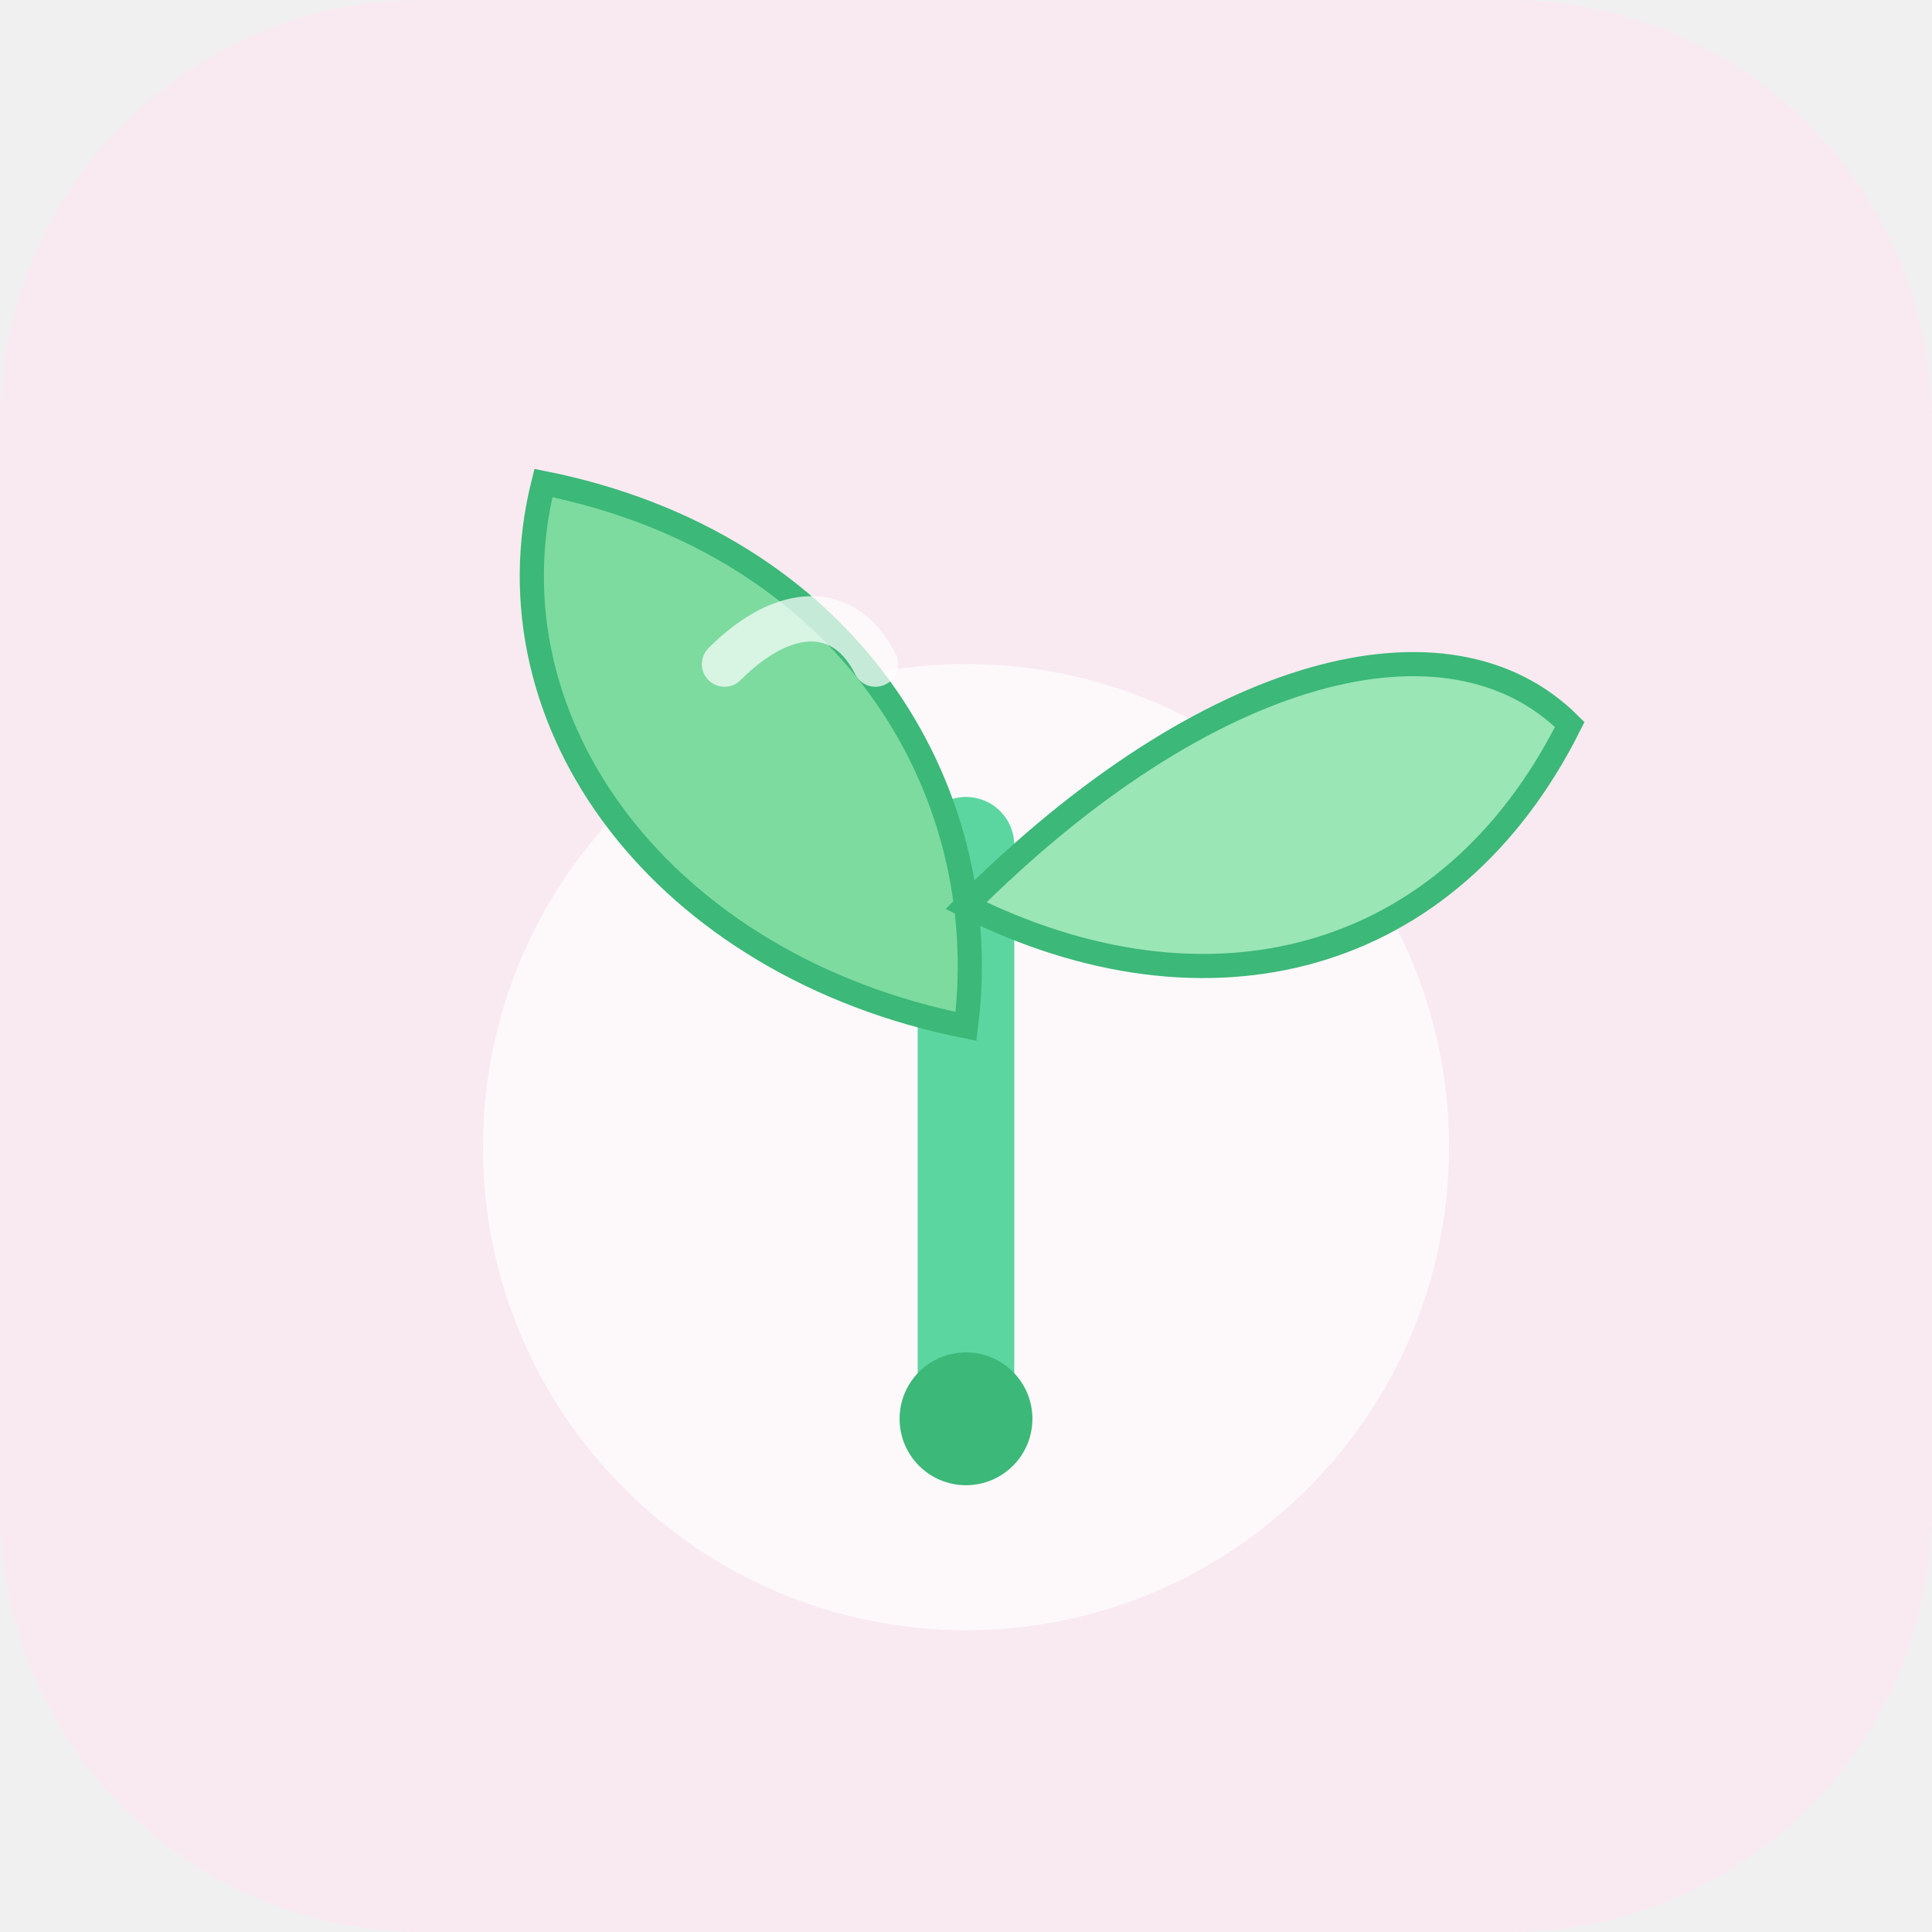
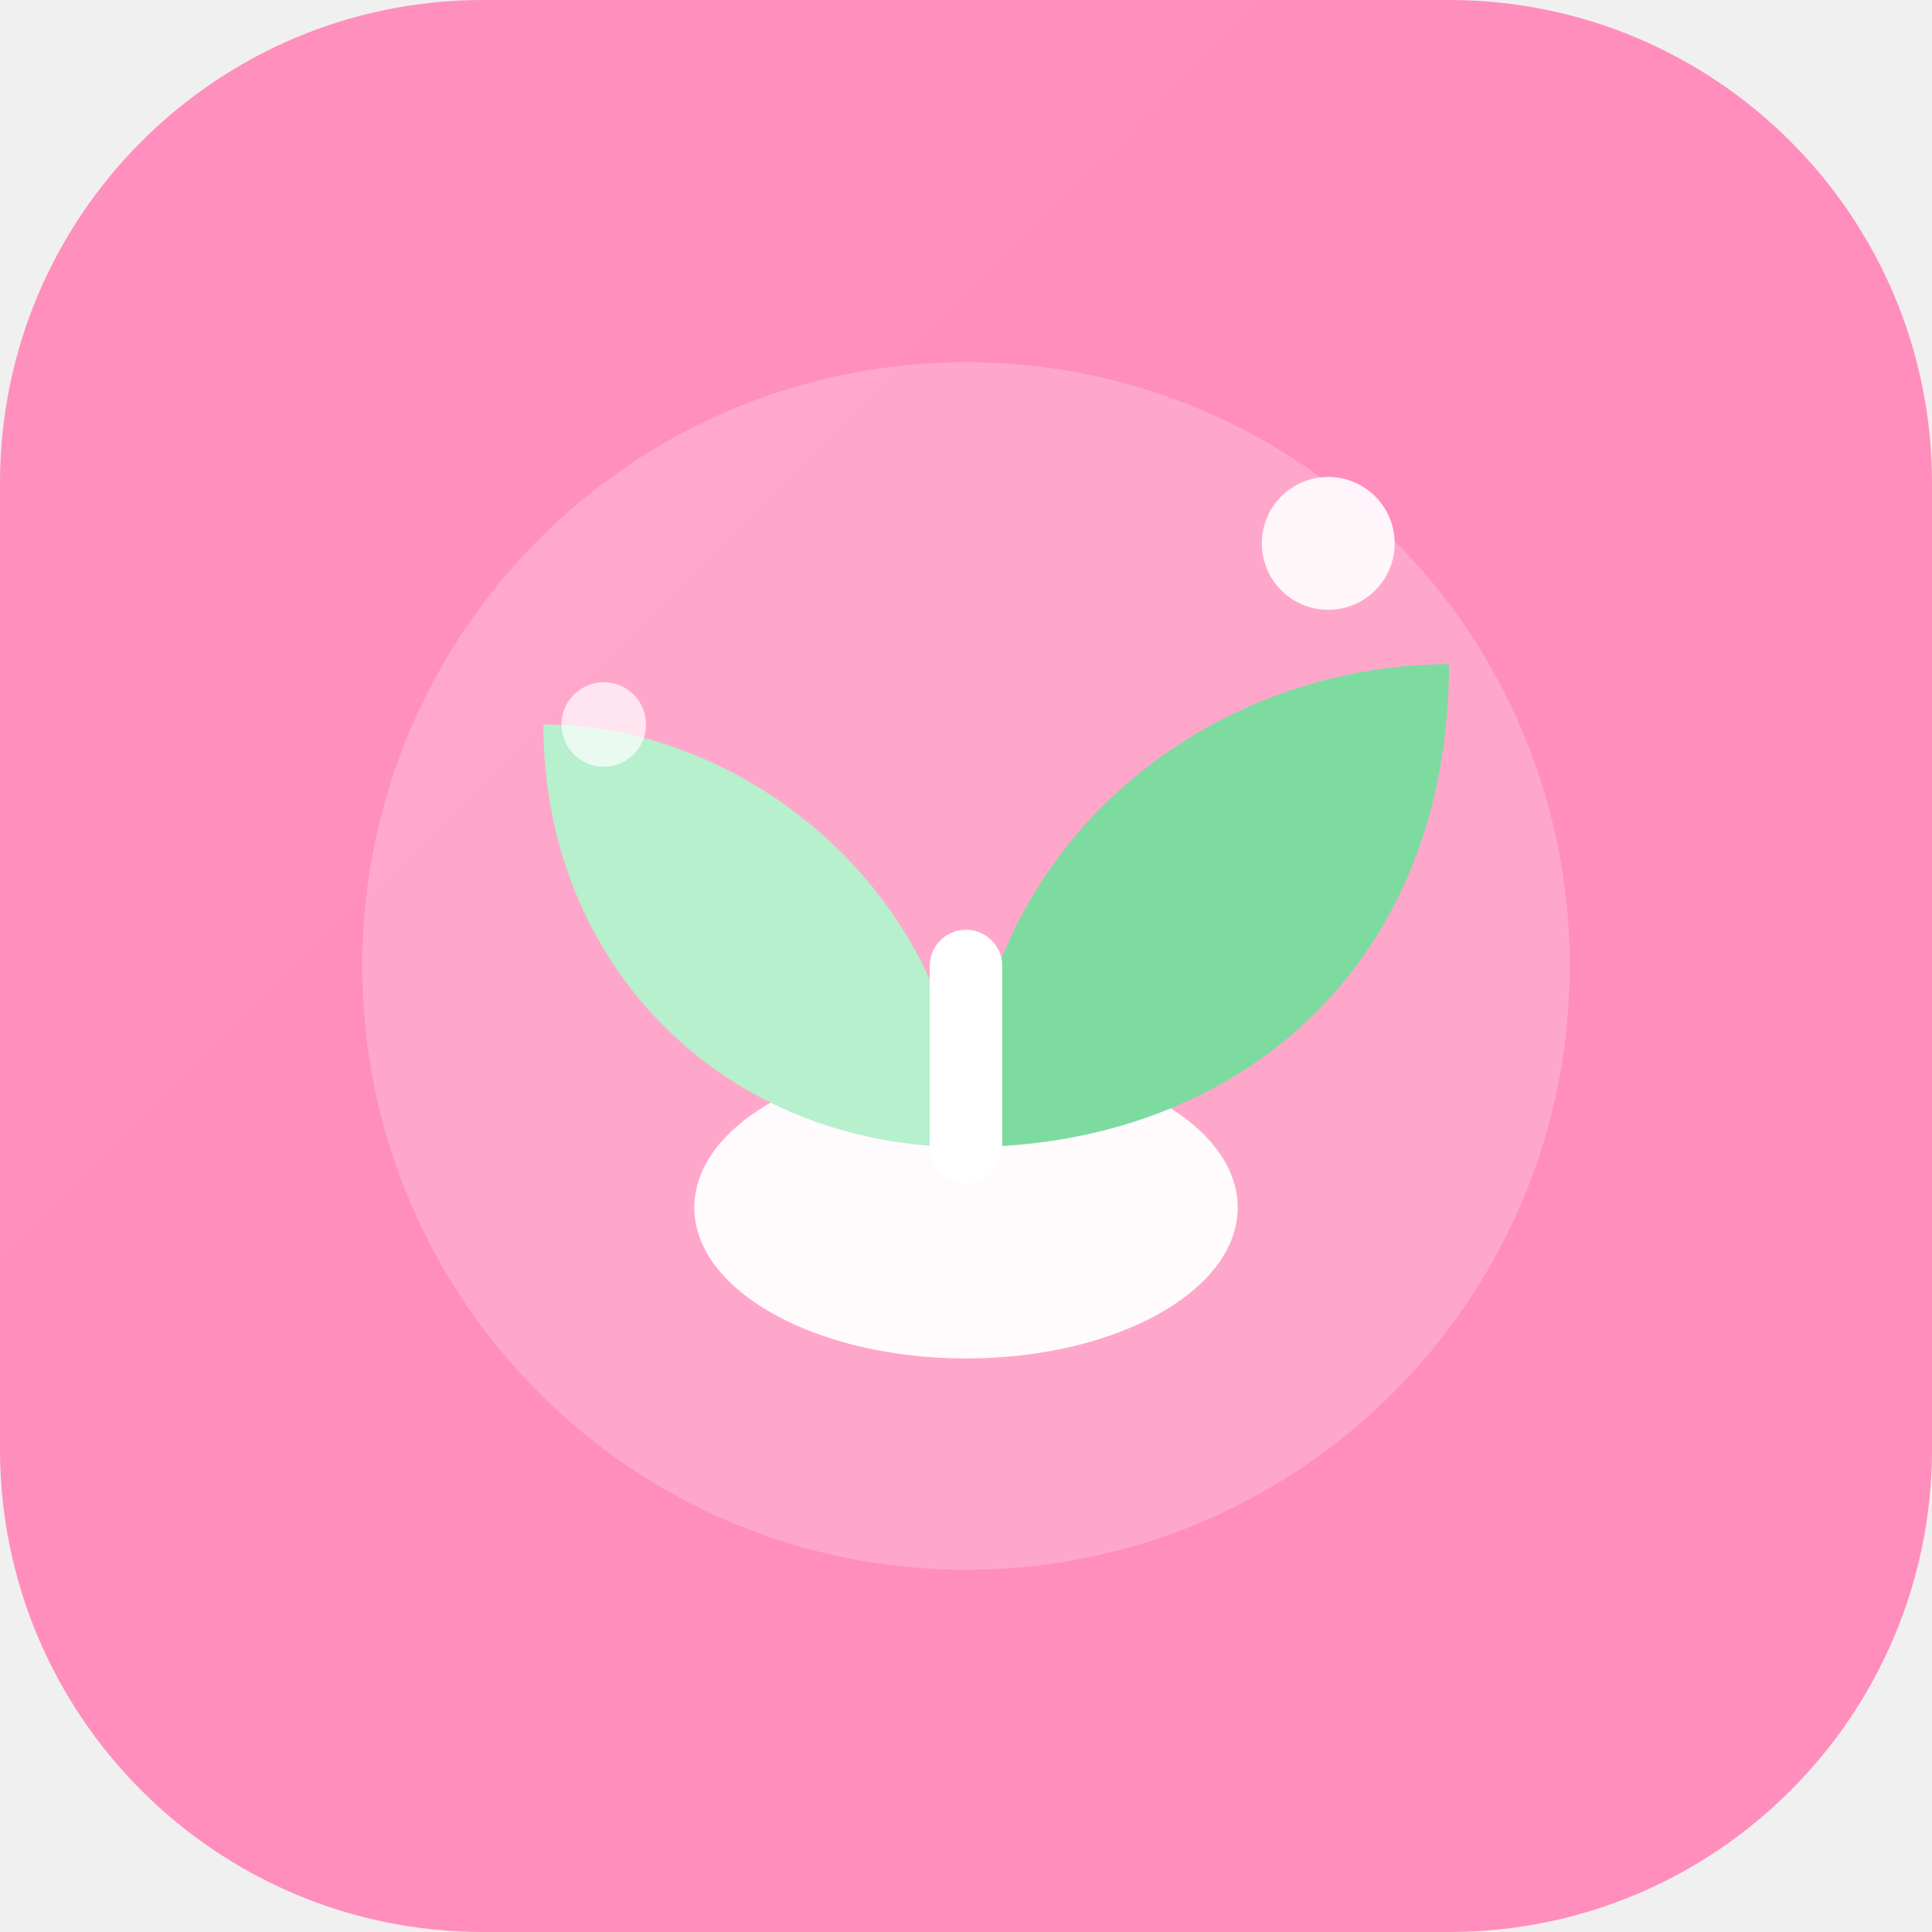
<svg xmlns="http://www.w3.org/2000/svg" viewBox="0 0 64 64" fill="none">
-   <rect width="64" height="64" rx="14" fill="#F9EAF2" />
-   <circle cx="32" cy="38" r="16" fill="rgba(255,255,255,0.72)" />
-   <path d="M32 46 V28" stroke="#5CD6A0" stroke-width="3.2" stroke-linecap="round" />
-   <path d="M32 34 C22 32 16 24 18 16 C28 18 33 26 32 34 Z" fill="#7DDBA0" stroke="#3CB878" stroke-width="0.8" />
-   <path d="M32 30 C40 22 48 20 52 24 C48 32 40 34 32 30 Z" fill="#9AE6B4" stroke="#3CB878" stroke-width="0.8" />
-   <path d="M24 22 C26 20 28 20 29 22" stroke="#fff" stroke-width="1.5" stroke-linecap="round" opacity="0.7" />
-   <circle cx="32" cy="47" r="2.2" fill="#3CB878" />
+   <defs>
+     <linearGradient id="bg" x1="0" y1="0" x2="64" y2="64">
+       <stop stop-color="#FF8FBD" />
+       <stop offset="1" stop-color="#FF2D95" />
+     </linearGradient>
+   </defs>
+   <rect width="64" height="64" rx="16" fill="url(#bg)" />
+   <circle cx="32" cy="32" r="20" fill="rgba(255,255,255,0.22)" />
+   <ellipse cx="32" cy="40" rx="9" ry="5" fill="#fff" opacity="0.95" />
+   <path d="M32 38c0-10 8-16 16-16 0 10-7 16-16 16z" fill="#7DDBA0" />
+   <path d="M32 38c0-8-7-14-14-14 0 8 6 14 14 14z" fill="#B6F0CC" />
+   <path d="M32 38v-6" stroke="#fff" stroke-width="2.4" stroke-linecap="round" />
+   <circle cx="44" cy="18" r="2.2" fill="#fff" opacity="0.9" />
+   <circle cx="20" cy="24" r="1.4" fill="#fff" opacity="0.7" />
</svg>
